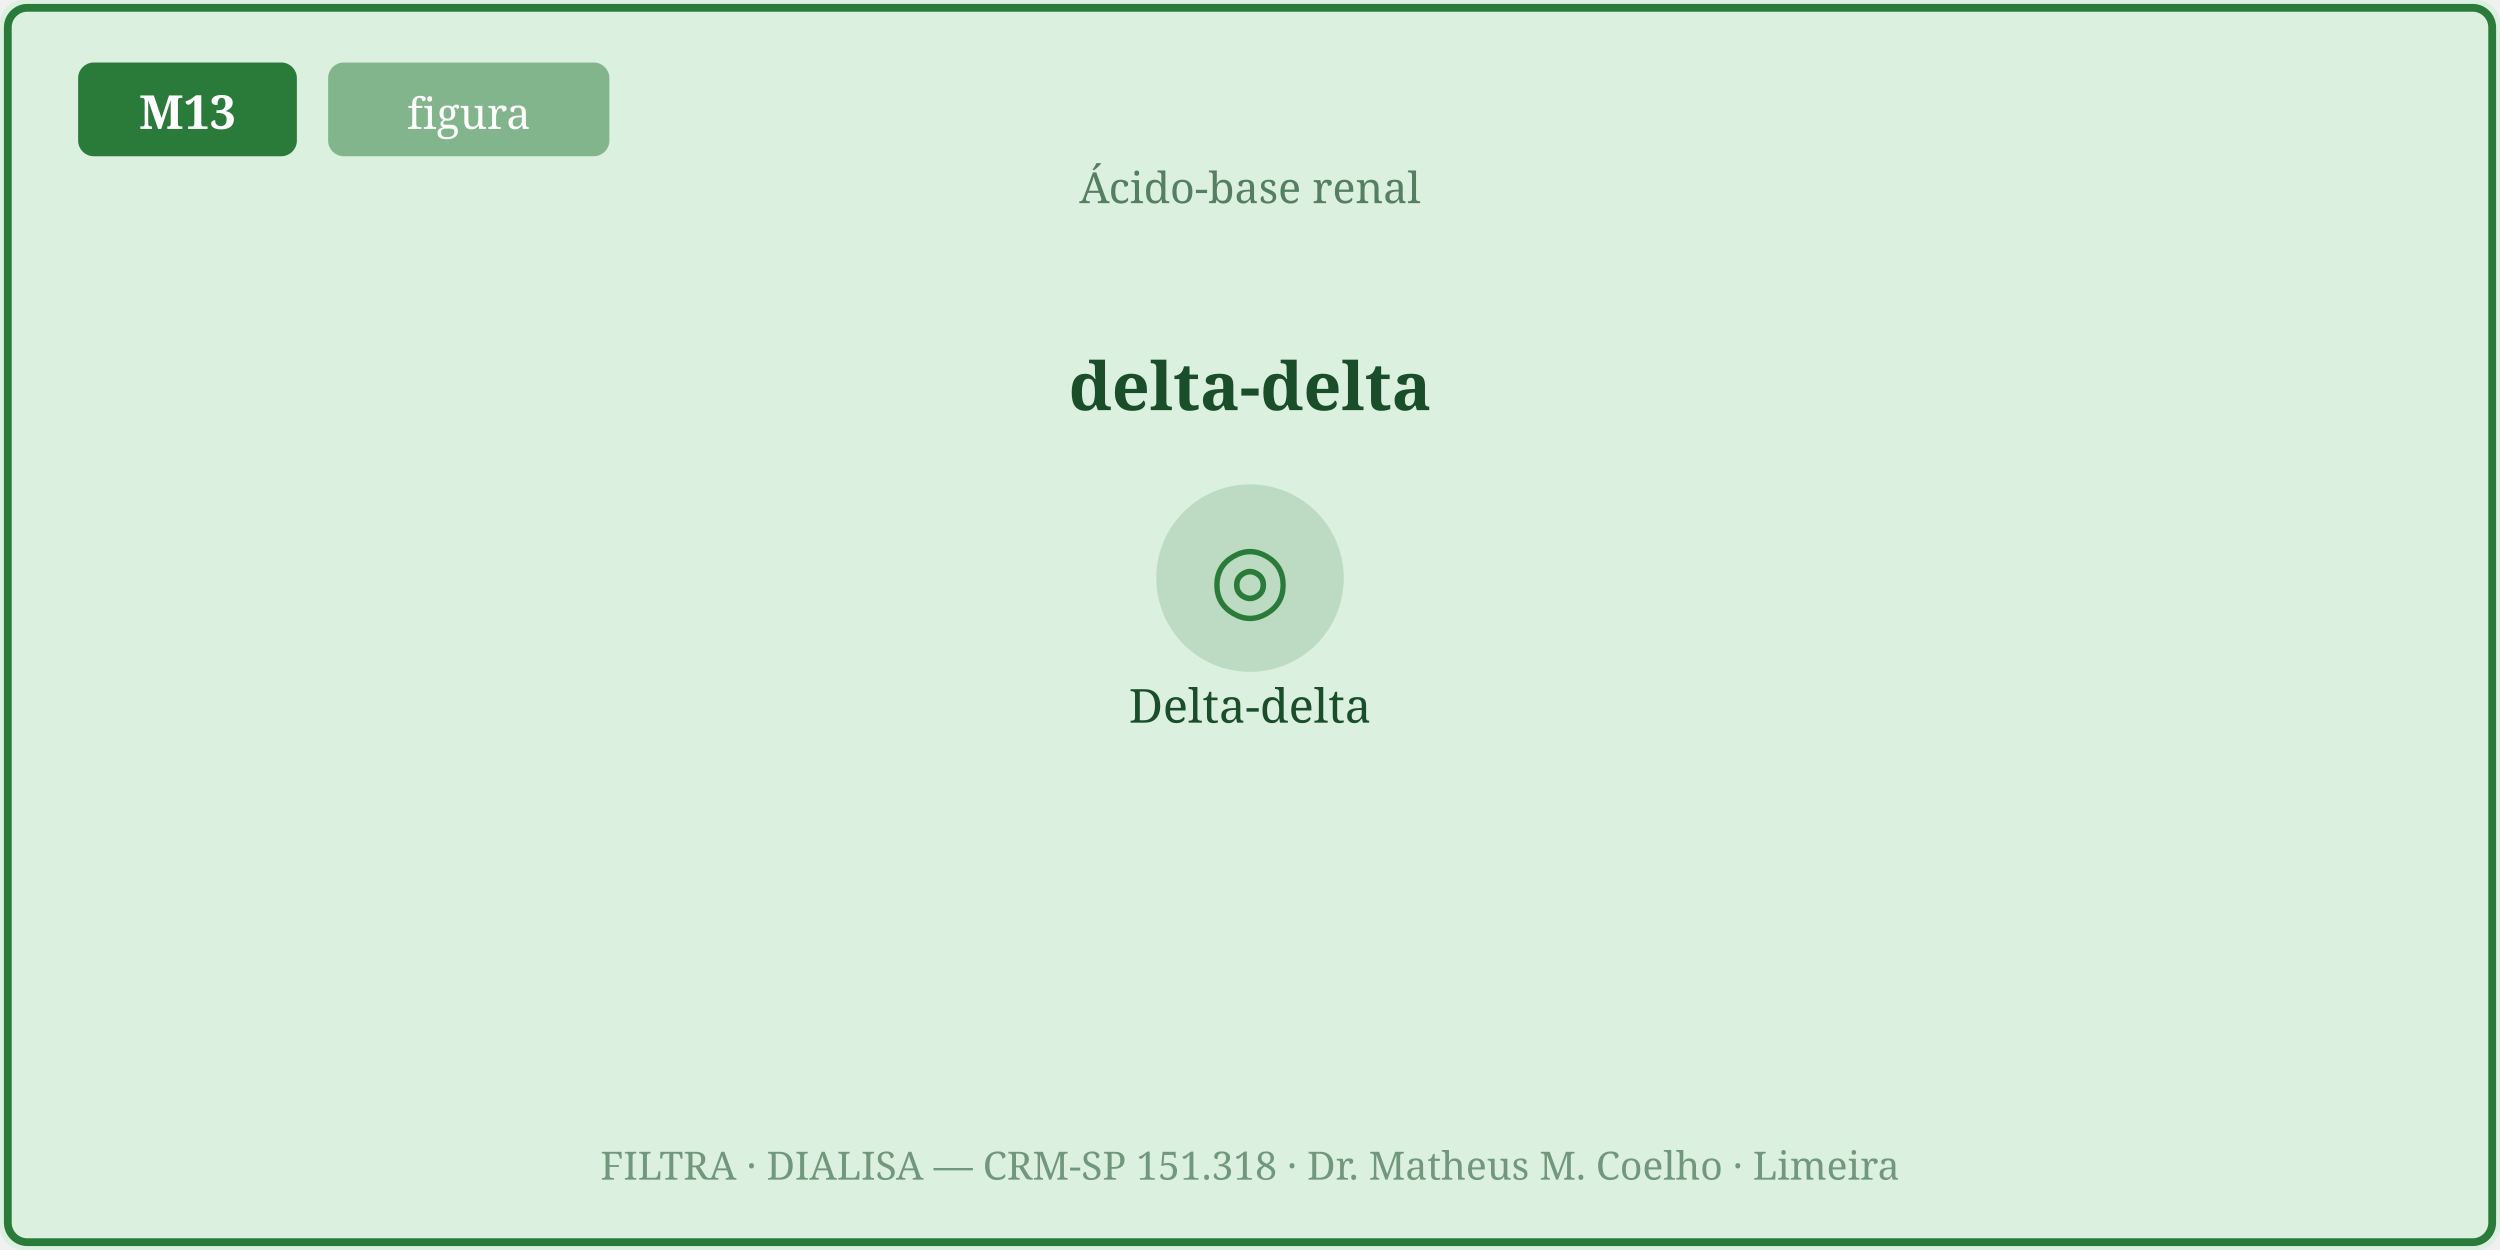
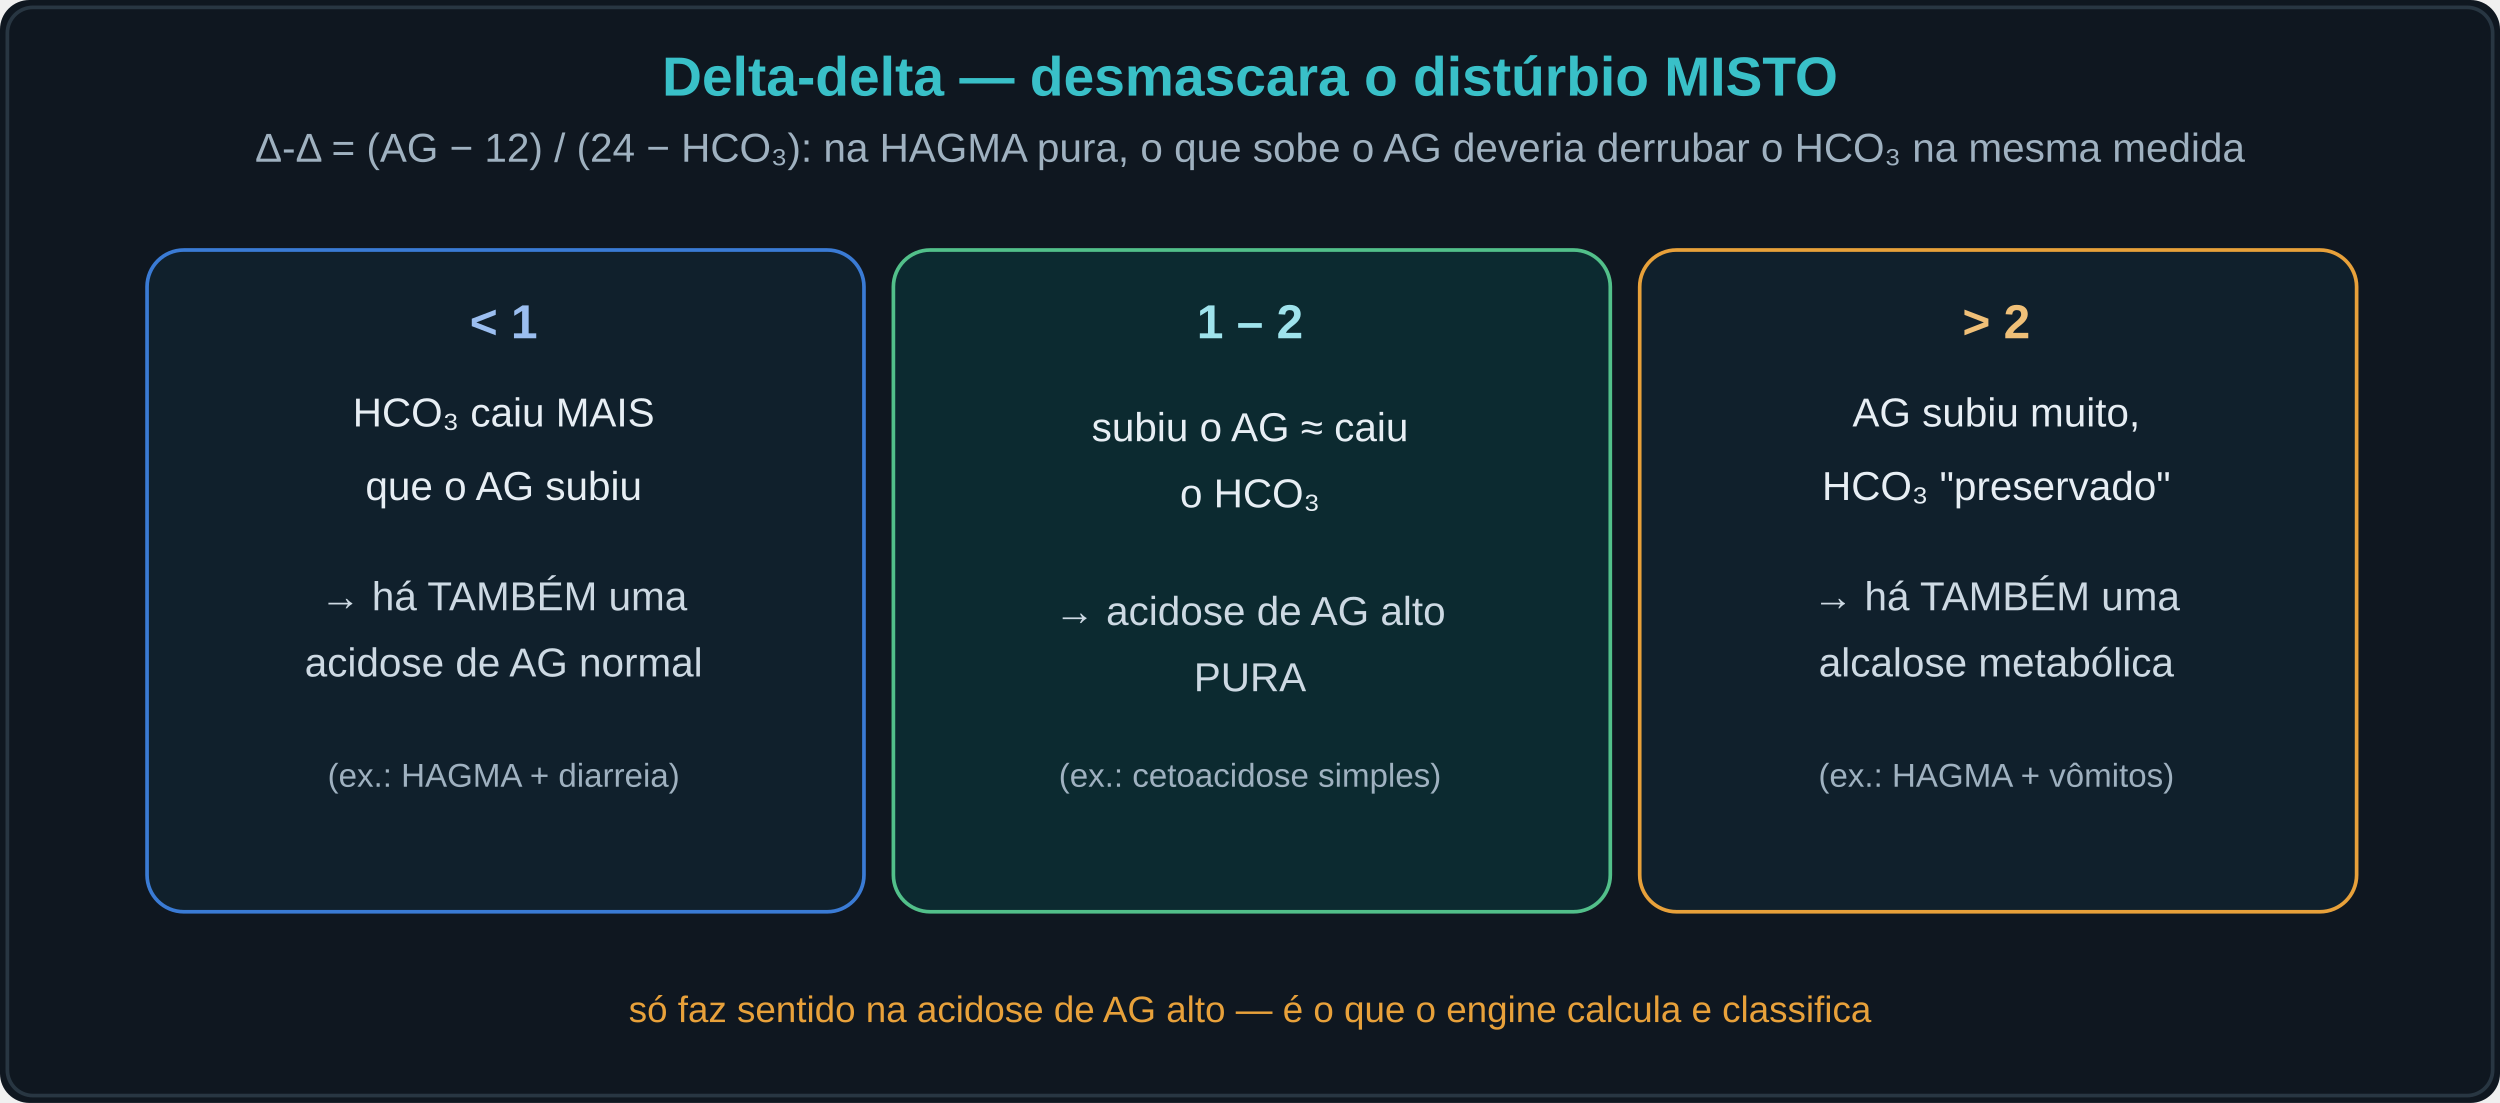
- <svg xmlns="http://www.w3.org/2000/svg" viewBox="0 0 640 320" font-family="Georgia,serif">
-   <rect width="640" height="320" fill="#dcf0e0" rx="6" />
-   <rect x="2" y="2" width="636" height="316" rx="5" fill="none" stroke="#2a7a3a" stroke-width="2" />
-   <rect x="20" y="16" width="56" height="24" rx="4" fill="#2a7a3a" />
-   <text x="48" y="33" text-anchor="middle" font-size="12" font-weight="bold" fill="white">M13</text>
-   <rect x="84" y="16" width="72" height="24" rx="4" fill="#2a7a3a" opacity="0.5" />
-   <text x="120" y="33" text-anchor="middle" font-size="11" fill="white">figura</text>
-   <text x="320" y="52" text-anchor="middle" font-size="11" fill="#1a4e2a" opacity="0.7">Ácido-base renal</text>
-   <text x="320" y="105" text-anchor="middle" font-size="17" font-weight="bold" fill="#1a4e2a">delta-delta</text>
-   <circle cx="320" cy="148" r="24" fill="#2a7a3a" opacity="0.18" />
-   <text x="320" y="156" text-anchor="middle" font-size="24" fill="#2a7a3a">◎</text>
-   <text x="320" y="185" text-anchor="middle" font-size="12" fill="#1a4e2a">Delta-delta</text>
-   <text x="320" y="302" text-anchor="middle" font-size="10" fill="#1a4e2a" opacity="0.55">FILTRA · DIALISA — CRM-SP 151.318 · Dr. Matheus M. Coelho · Limeira</text>
+ <svg xmlns="http://www.w3.org/2000/svg" viewBox="0 0 680 300" font-family="system-ui,Arial,sans-serif">
+   <rect width="680" height="300" rx="8" fill="#0f1720" />
+   <rect x="2" y="2" width="676" height="296" rx="7" fill="none" stroke="#283642" />
+   <text x="340" y="26" text-anchor="middle" font-size="15" font-weight="bold" fill="#39c0c8">Delta-delta — desmascara o distúrbio MISTO</text>
+   <text x="340" y="44" text-anchor="middle" font-size="11" fill="#9fb1c0">Δ-Δ = (AG − 12) / (24 − HCO₃): na HAGMA pura, o que sobe o AG deveria derrubar o HCO₃ na mesma medida</text>
+   <rect x="40" y="68" width="195" height="180" rx="10" fill="#10202c" stroke="#3a7bd5" />
+   <text x="137" y="92" text-anchor="middle" font-size="13" fill="#9bbef0" font-weight="bold">&lt; 1</text>
+   <text x="137" y="116" text-anchor="middle" font-size="11" fill="#e7eef4">HCO₃ caiu MAIS</text>
+   <text x="137" y="136" text-anchor="middle" font-size="11" fill="#e7eef4">que o AG subiu</text>
+   <text x="137" y="166" text-anchor="middle" font-size="11" fill="#cdd9e3">→ há TAMBÉM uma</text>
+   <text x="137" y="184" text-anchor="middle" font-size="11" fill="#cdd9e3">acidose de AG normal</text>
+   <text x="137" y="214" text-anchor="middle" font-size="9" fill="#9fb1c0">(ex.: HAGMA + diarreia)</text>
+   <rect x="243" y="68" width="195" height="180" rx="10" fill="#0c2a30" stroke="#52c08a" />
+   <text x="340" y="92" text-anchor="middle" font-size="13" fill="#9fe3ec" font-weight="bold">1 – 2</text>
+   <text x="340" y="120" text-anchor="middle" font-size="11" fill="#e7eef4">subiu o AG ≈ caiu</text>
+   <text x="340" y="138" text-anchor="middle" font-size="11" fill="#e7eef4">o HCO₃</text>
+   <text x="340" y="170" text-anchor="middle" font-size="11" fill="#cdd9e3">→ acidose de AG alto</text>
+   <text x="340" y="188" text-anchor="middle" font-size="11" fill="#cdd9e3">PURA</text>
+   <text x="340" y="214" text-anchor="middle" font-size="9" fill="#9fb1c0">(ex.: cetoacidose simples)</text>
+   <rect x="446" y="68" width="195" height="180" rx="10" fill="#10202c" stroke="#e8a13a" />
+   <text x="543" y="92" text-anchor="middle" font-size="13" fill="#f0c078" font-weight="bold">&gt; 2</text>
+   <text x="543" y="116" text-anchor="middle" font-size="11" fill="#e7eef4">AG subiu muito,</text>
+   <text x="543" y="136" text-anchor="middle" font-size="11" fill="#e7eef4">HCO₃ "preservado"</text>
+   <text x="543" y="166" text-anchor="middle" font-size="11" fill="#cdd9e3">→ há TAMBÉM uma</text>
+   <text x="543" y="184" text-anchor="middle" font-size="11" fill="#cdd9e3">alcalose metabólica</text>
+   <text x="543" y="214" text-anchor="middle" font-size="9" fill="#9fb1c0">(ex.: HAGMA + vômitos)</text>
+   <text x="340" y="278" text-anchor="middle" font-size="10" fill="#e8a13a">só faz sentido na acidose de AG alto — é o que o engine calcula e classifica</text>
</svg>
